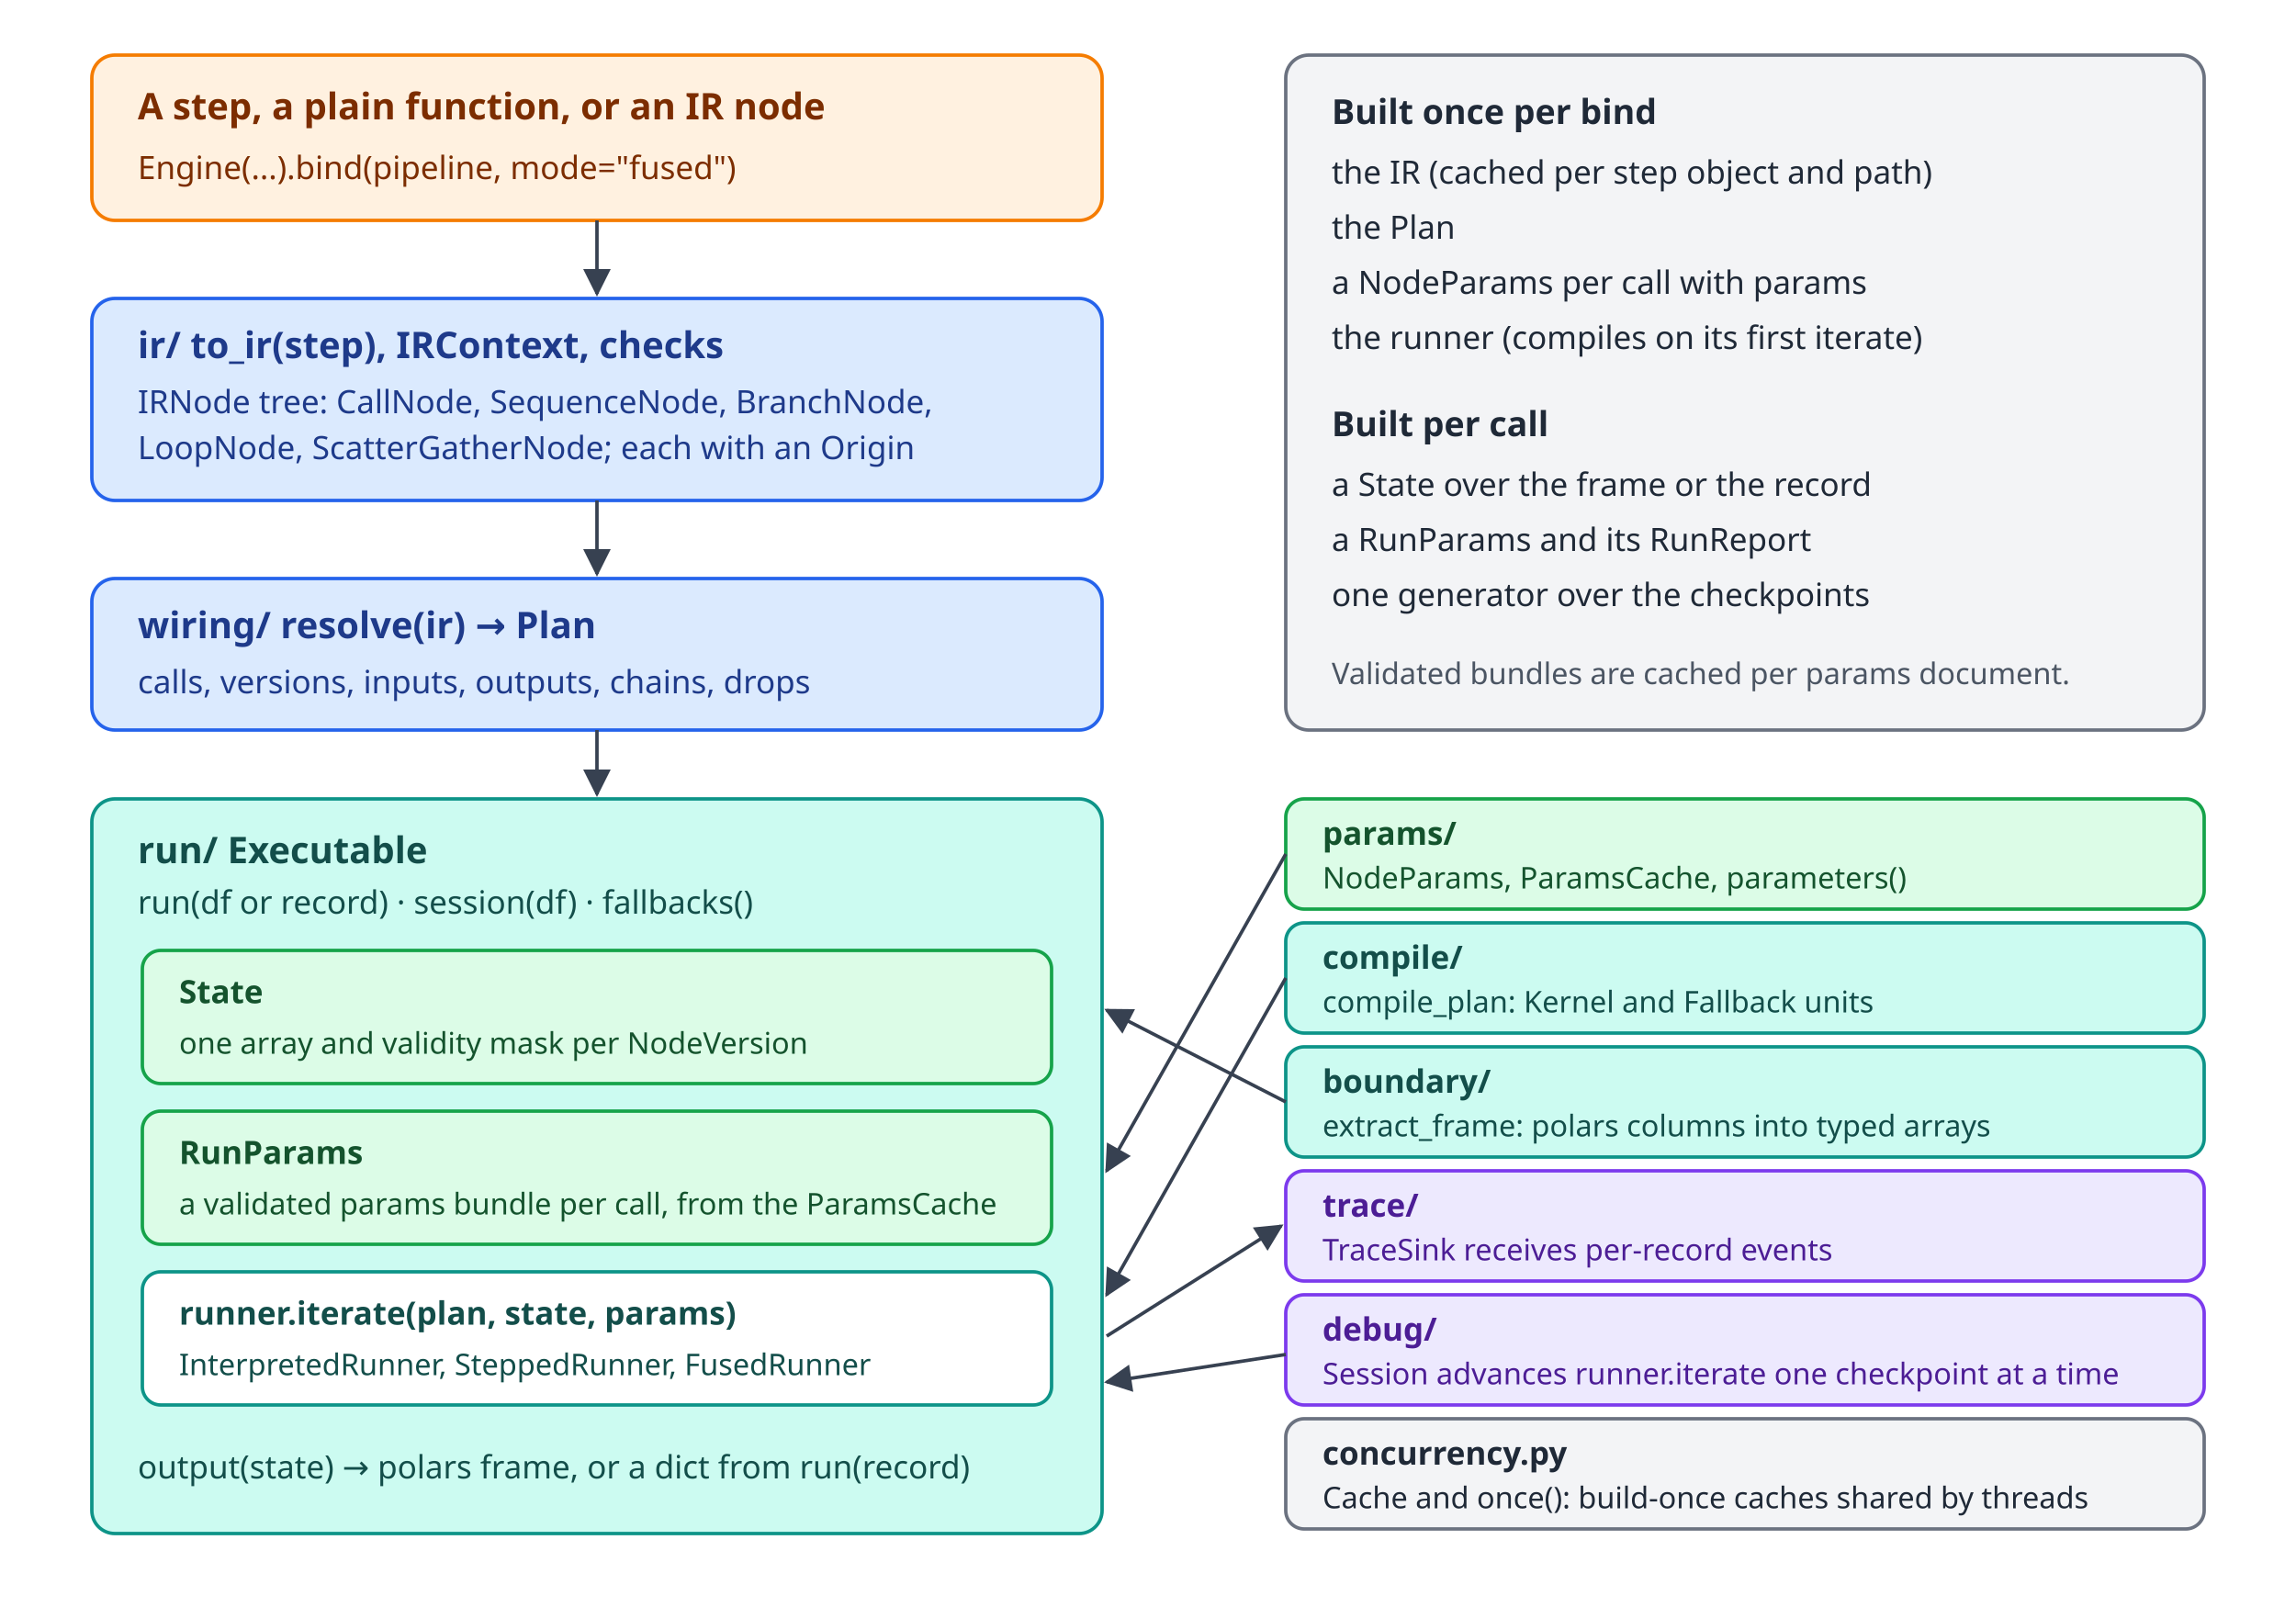
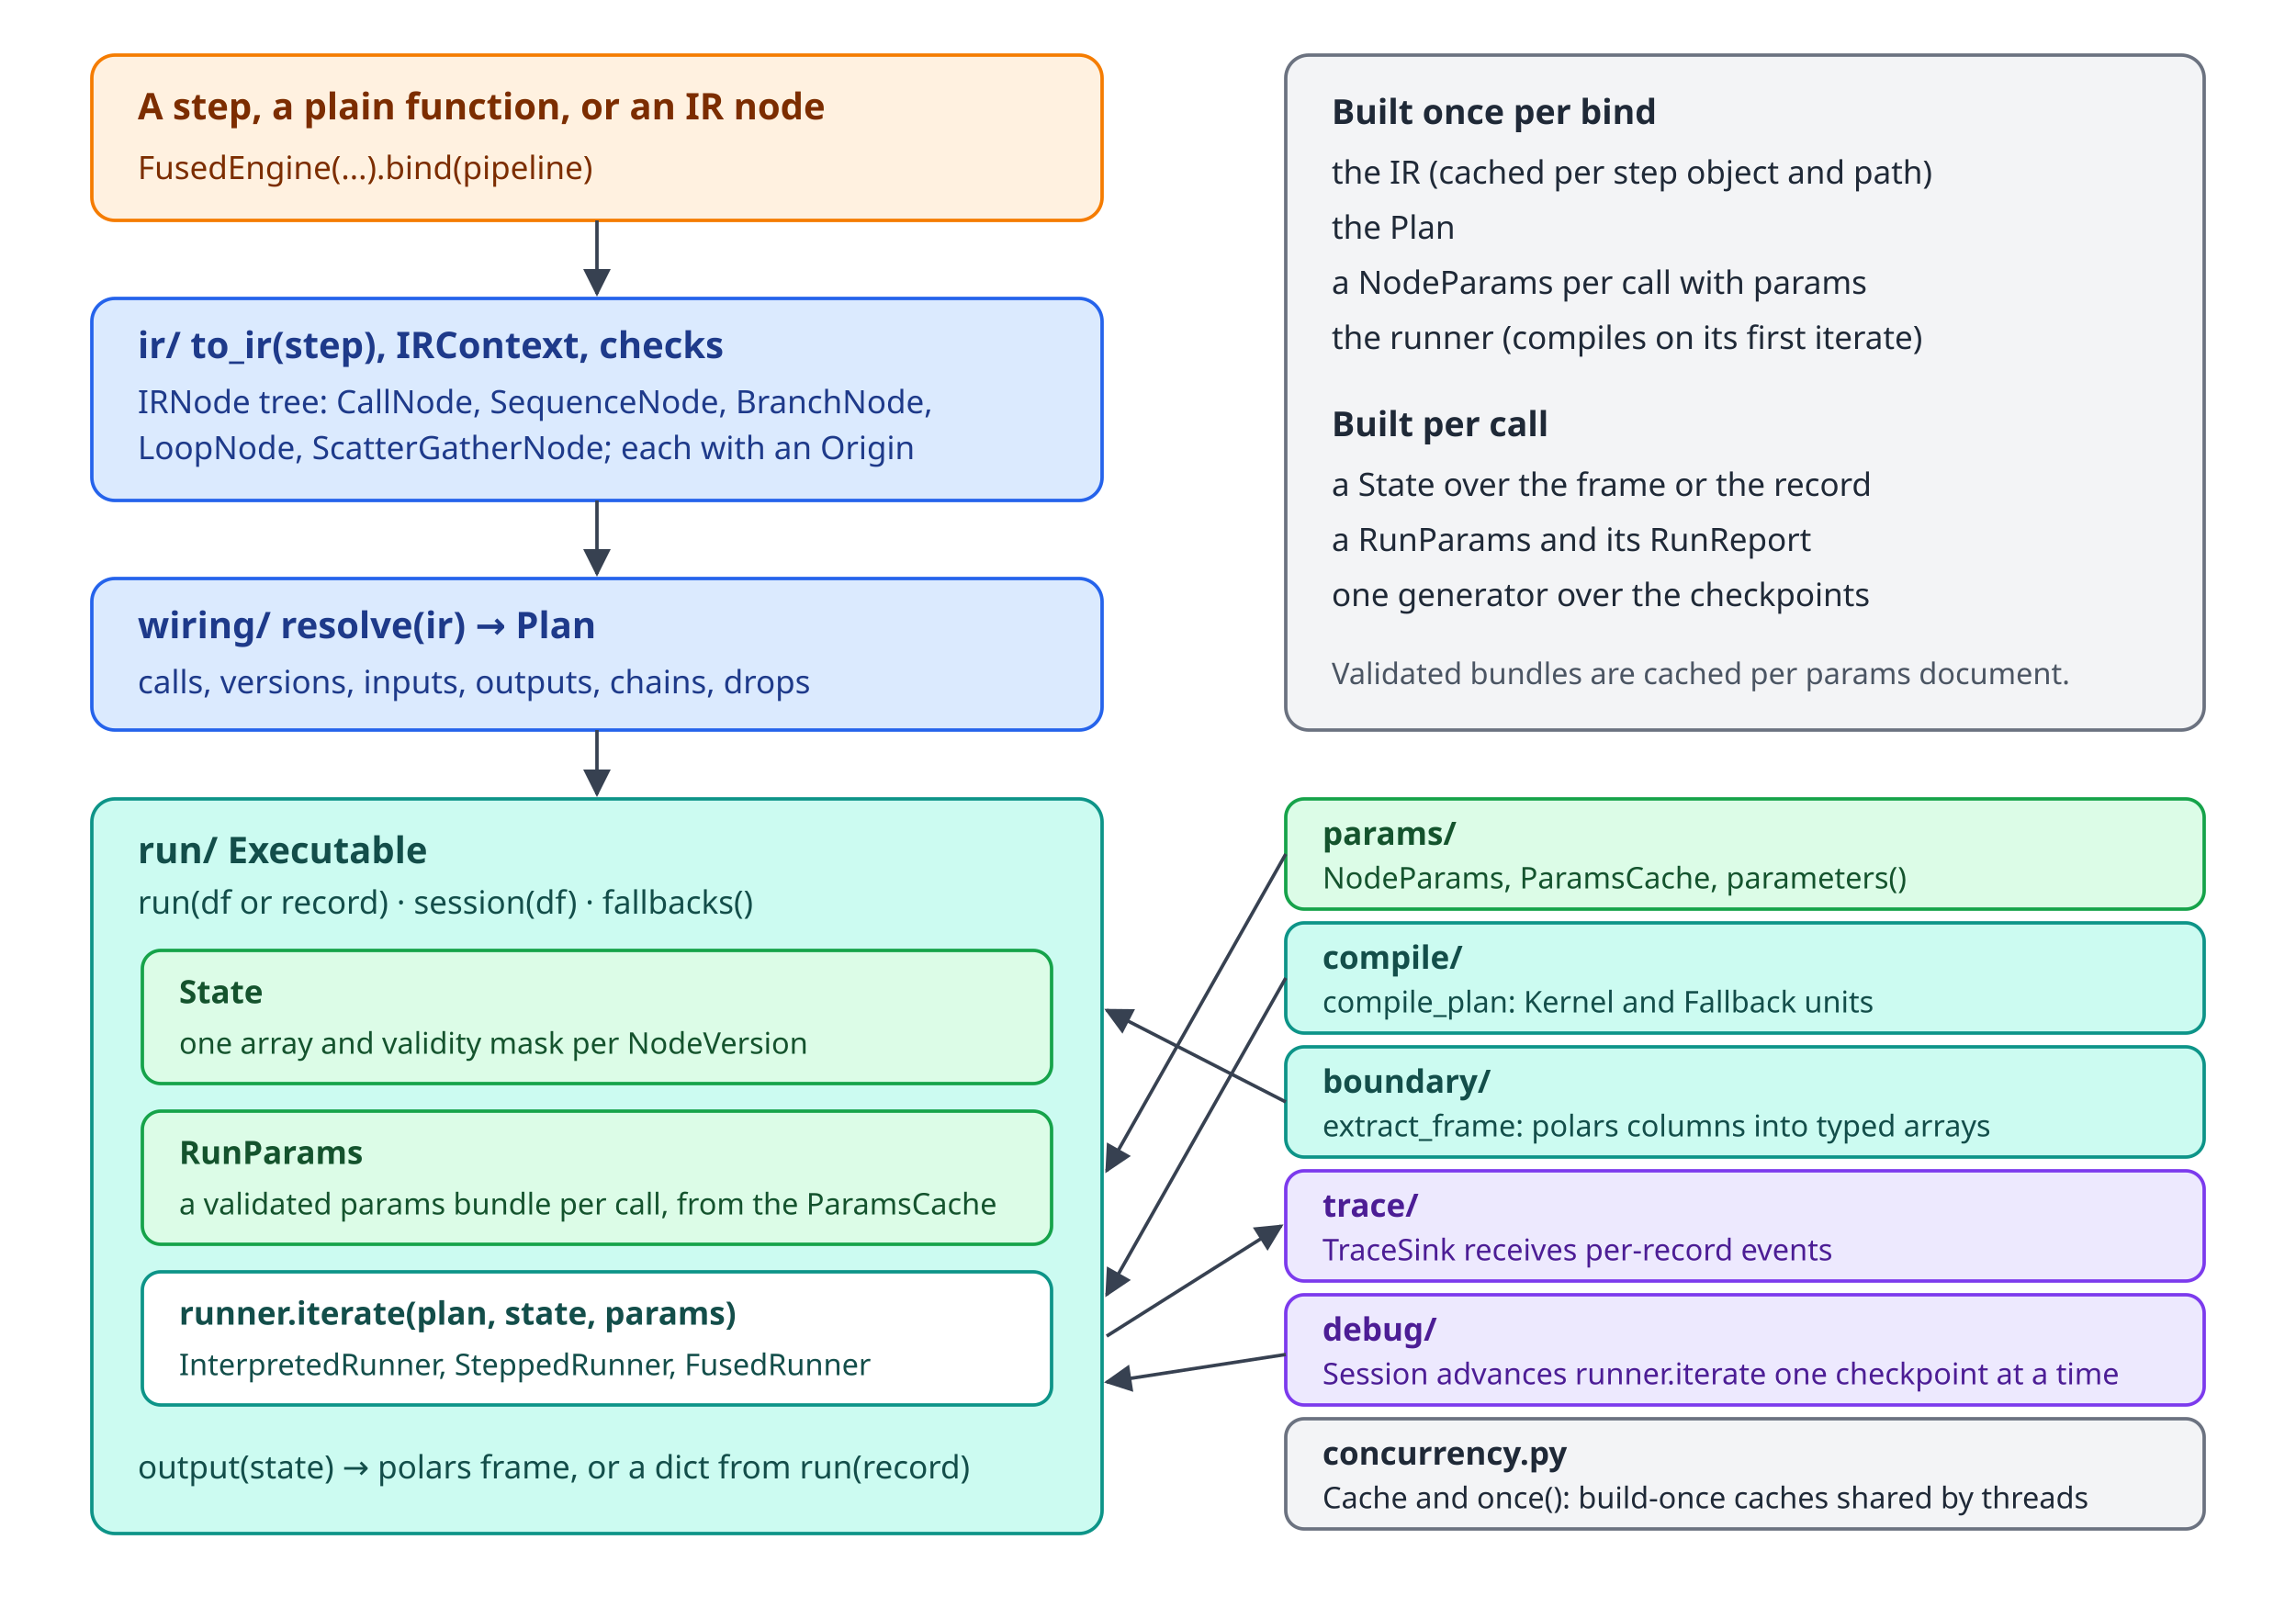
<svg xmlns="http://www.w3.org/2000/svg" viewBox="0 0 1000 700" font-family="system-ui, sans-serif">
  <defs>
    <marker id="a" viewBox="0 0 10 10" refX="9" refY="5" markerWidth="8" markerHeight="8" orient="auto-start-reverse">
      <path d="M0,0 L10,5 L0,10 z" fill="#374151" />
    </marker>
  </defs>
  <rect x="0" y="0" width="1000" height="700" fill="#ffffff" />
  <rect x="40" y="24" width="440" height="72" rx="10" fill="#fff1e0" stroke="#f57c00" stroke-width="1.5" />
  <text x="60" y="52" font-size="16" font-weight="600" fill="#7c2d00">A step, a plain function, or an IR node</text>
-   <text x="60" y="78" font-size="14" fill="#7c2d00">Engine(...).bind(pipeline, mode="fused")</text>
+   <text x="60" y="78" font-size="14" fill="#7c2d00">FusedEngine(...).bind(pipeline)</text>
  <line x1="260" y1="96" x2="260" y2="128" stroke="#374151" stroke-width="1.5" marker-end="url(#a)" />
  <rect x="40" y="130" width="440" height="88" rx="10" fill="#dbeafe" stroke="#2563eb" stroke-width="1.5" />
  <text x="60" y="156" font-size="16" font-weight="600" fill="#1e3a8a">ir/   to_ir(step), IRContext, checks</text>
  <text x="60" y="180" font-size="14" fill="#1e3a8a">IRNode tree: CallNode, SequenceNode, BranchNode,</text>
  <text x="60" y="200" font-size="14" fill="#1e3a8a">LoopNode, ScatterGatherNode; each with an Origin</text>
  <line x1="260" y1="218" x2="260" y2="250" stroke="#374151" stroke-width="1.5" marker-end="url(#a)" />
  <rect x="40" y="252" width="440" height="66" rx="10" fill="#dbeafe" stroke="#2563eb" stroke-width="1.5" />
  <text x="60" y="278" font-size="16" font-weight="600" fill="#1e3a8a">wiring/   resolve(ir) → Plan</text>
  <text x="60" y="302" font-size="14" fill="#1e3a8a">calls, versions, inputs, outputs, chains, drops</text>
  <line x1="260" y1="318" x2="260" y2="346" stroke="#374151" stroke-width="1.5" marker-end="url(#a)" />
  <rect x="40" y="348" width="440" height="320" rx="10" fill="#ccfbf1" stroke="#0d9488" stroke-width="1.5" />
  <text x="60" y="376" font-size="16" font-weight="600" fill="#134e4a">run/   Executable</text>
  <text x="60" y="398" font-size="14" fill="#134e4a">run(df or record) · session(df) · fallbacks()</text>
  <rect x="62" y="414" width="396" height="58" rx="8" fill="#dcfce7" stroke="#16a34a" stroke-width="1.5" />
  <text x="78" y="437" font-size="14" font-weight="600" fill="#14532d">State</text>
  <text x="78" y="459" font-size="13" fill="#14532d">one array and validity mask per NodeVersion</text>
  <rect x="62" y="484" width="396" height="58" rx="8" fill="#dcfce7" stroke="#16a34a" stroke-width="1.5" />
  <text x="78" y="507" font-size="14" font-weight="600" fill="#14532d">RunParams</text>
  <text x="78" y="529" font-size="13" fill="#14532d">a validated params bundle per call, from the ParamsCache</text>
  <rect x="62" y="554" width="396" height="58" rx="8" fill="#ffffff" stroke="#0d9488" stroke-width="1.5" />
  <text x="78" y="577" font-size="14" font-weight="600" fill="#134e4a">runner.iterate(plan, state, params)</text>
  <text x="78" y="599" font-size="13" fill="#134e4a">InterpretedRunner, SteppedRunner, FusedRunner</text>
  <text x="60" y="644" font-size="14" fill="#134e4a">output(state) → polars frame, or a dict from run(record)</text>
  <rect x="560" y="348" width="400" height="48" rx="8" fill="#dcfce7" stroke="#16a34a" stroke-width="1.5" />
  <text x="576" y="368" font-size="14" font-weight="600" fill="#14532d">params/</text>
  <text x="576" y="387" font-size="13" fill="#14532d">NodeParams, ParamsCache, parameters()</text>
  <rect x="560" y="402" width="400" height="48" rx="8" fill="#ccfbf1" stroke="#0d9488" stroke-width="1.5" />
  <text x="576" y="422" font-size="14" font-weight="600" fill="#134e4a">compile/</text>
  <text x="576" y="441" font-size="13" fill="#134e4a">compile_plan: Kernel and Fallback units</text>
  <rect x="560" y="456" width="400" height="48" rx="8" fill="#ccfbf1" stroke="#0d9488" stroke-width="1.5" />
  <text x="576" y="476" font-size="14" font-weight="600" fill="#134e4a">boundary/</text>
  <text x="576" y="495" font-size="13" fill="#134e4a">extract_frame: polars columns into typed arrays</text>
  <rect x="560" y="510" width="400" height="48" rx="8" fill="#ede9fe" stroke="#7c3aed" stroke-width="1.5" />
  <text x="576" y="530" font-size="14" font-weight="600" fill="#4c1d95">trace/</text>
  <text x="576" y="549" font-size="13" fill="#4c1d95">TraceSink receives per-record events</text>
  <rect x="560" y="564" width="400" height="48" rx="8" fill="#ede9fe" stroke="#7c3aed" stroke-width="1.5" />
  <text x="576" y="584" font-size="14" font-weight="600" fill="#4c1d95">debug/</text>
  <text x="576" y="603" font-size="13" fill="#4c1d95">Session advances runner.iterate one checkpoint at a time</text>
  <rect x="560" y="618" width="400" height="48" rx="8" fill="#f3f4f6" stroke="#6b7280" stroke-width="1.5" />
  <text x="576" y="638" font-size="14" font-weight="600" fill="#1f2937">concurrency.py</text>
  <text x="576" y="657" font-size="13" fill="#1f2937">Cache and once(): build-once caches shared by threads</text>
  <line x1="560" y1="372" x2="482" y2="510" stroke="#374151" stroke-width="1.5" marker-end="url(#a)" />
  <line x1="560" y1="426" x2="482" y2="564" stroke="#374151" stroke-width="1.5" marker-end="url(#a)" />
  <line x1="560" y1="480" x2="482" y2="440" stroke="#374151" stroke-width="1.5" marker-end="url(#a)" />
  <line x1="482" y1="582" x2="558" y2="534" stroke="#374151" stroke-width="1.5" marker-end="url(#a)" />
  <line x1="560" y1="590" x2="482" y2="602" stroke="#374151" stroke-width="1.5" marker-end="url(#a)" />
  <rect x="560" y="24" width="400" height="294" rx="10" fill="#f3f4f6" stroke="#6b7280" stroke-width="1.5" />
  <text x="580" y="54" font-size="15" font-weight="600" fill="#1f2937">Built once per bind</text>
  <text x="580" y="80" font-size="14" fill="#1f2937">the IR (cached per step object and path)</text>
  <text x="580" y="104" font-size="14" fill="#1f2937">the Plan</text>
  <text x="580" y="128" font-size="14" fill="#1f2937">a NodeParams per call with params</text>
  <text x="580" y="152" font-size="14" fill="#1f2937">the runner (compiles on its first iterate)</text>
  <text x="580" y="190" font-size="15" font-weight="600" fill="#1f2937">Built per call</text>
  <text x="580" y="216" font-size="14" fill="#1f2937">a State over the frame or the record</text>
  <text x="580" y="240" font-size="14" fill="#1f2937">a RunParams and its RunReport</text>
  <text x="580" y="264" font-size="14" fill="#1f2937">one generator over the checkpoints</text>
  <text x="580" y="298" font-size="13" fill="#4b5563">Validated bundles are cached per params document.</text>
</svg>
